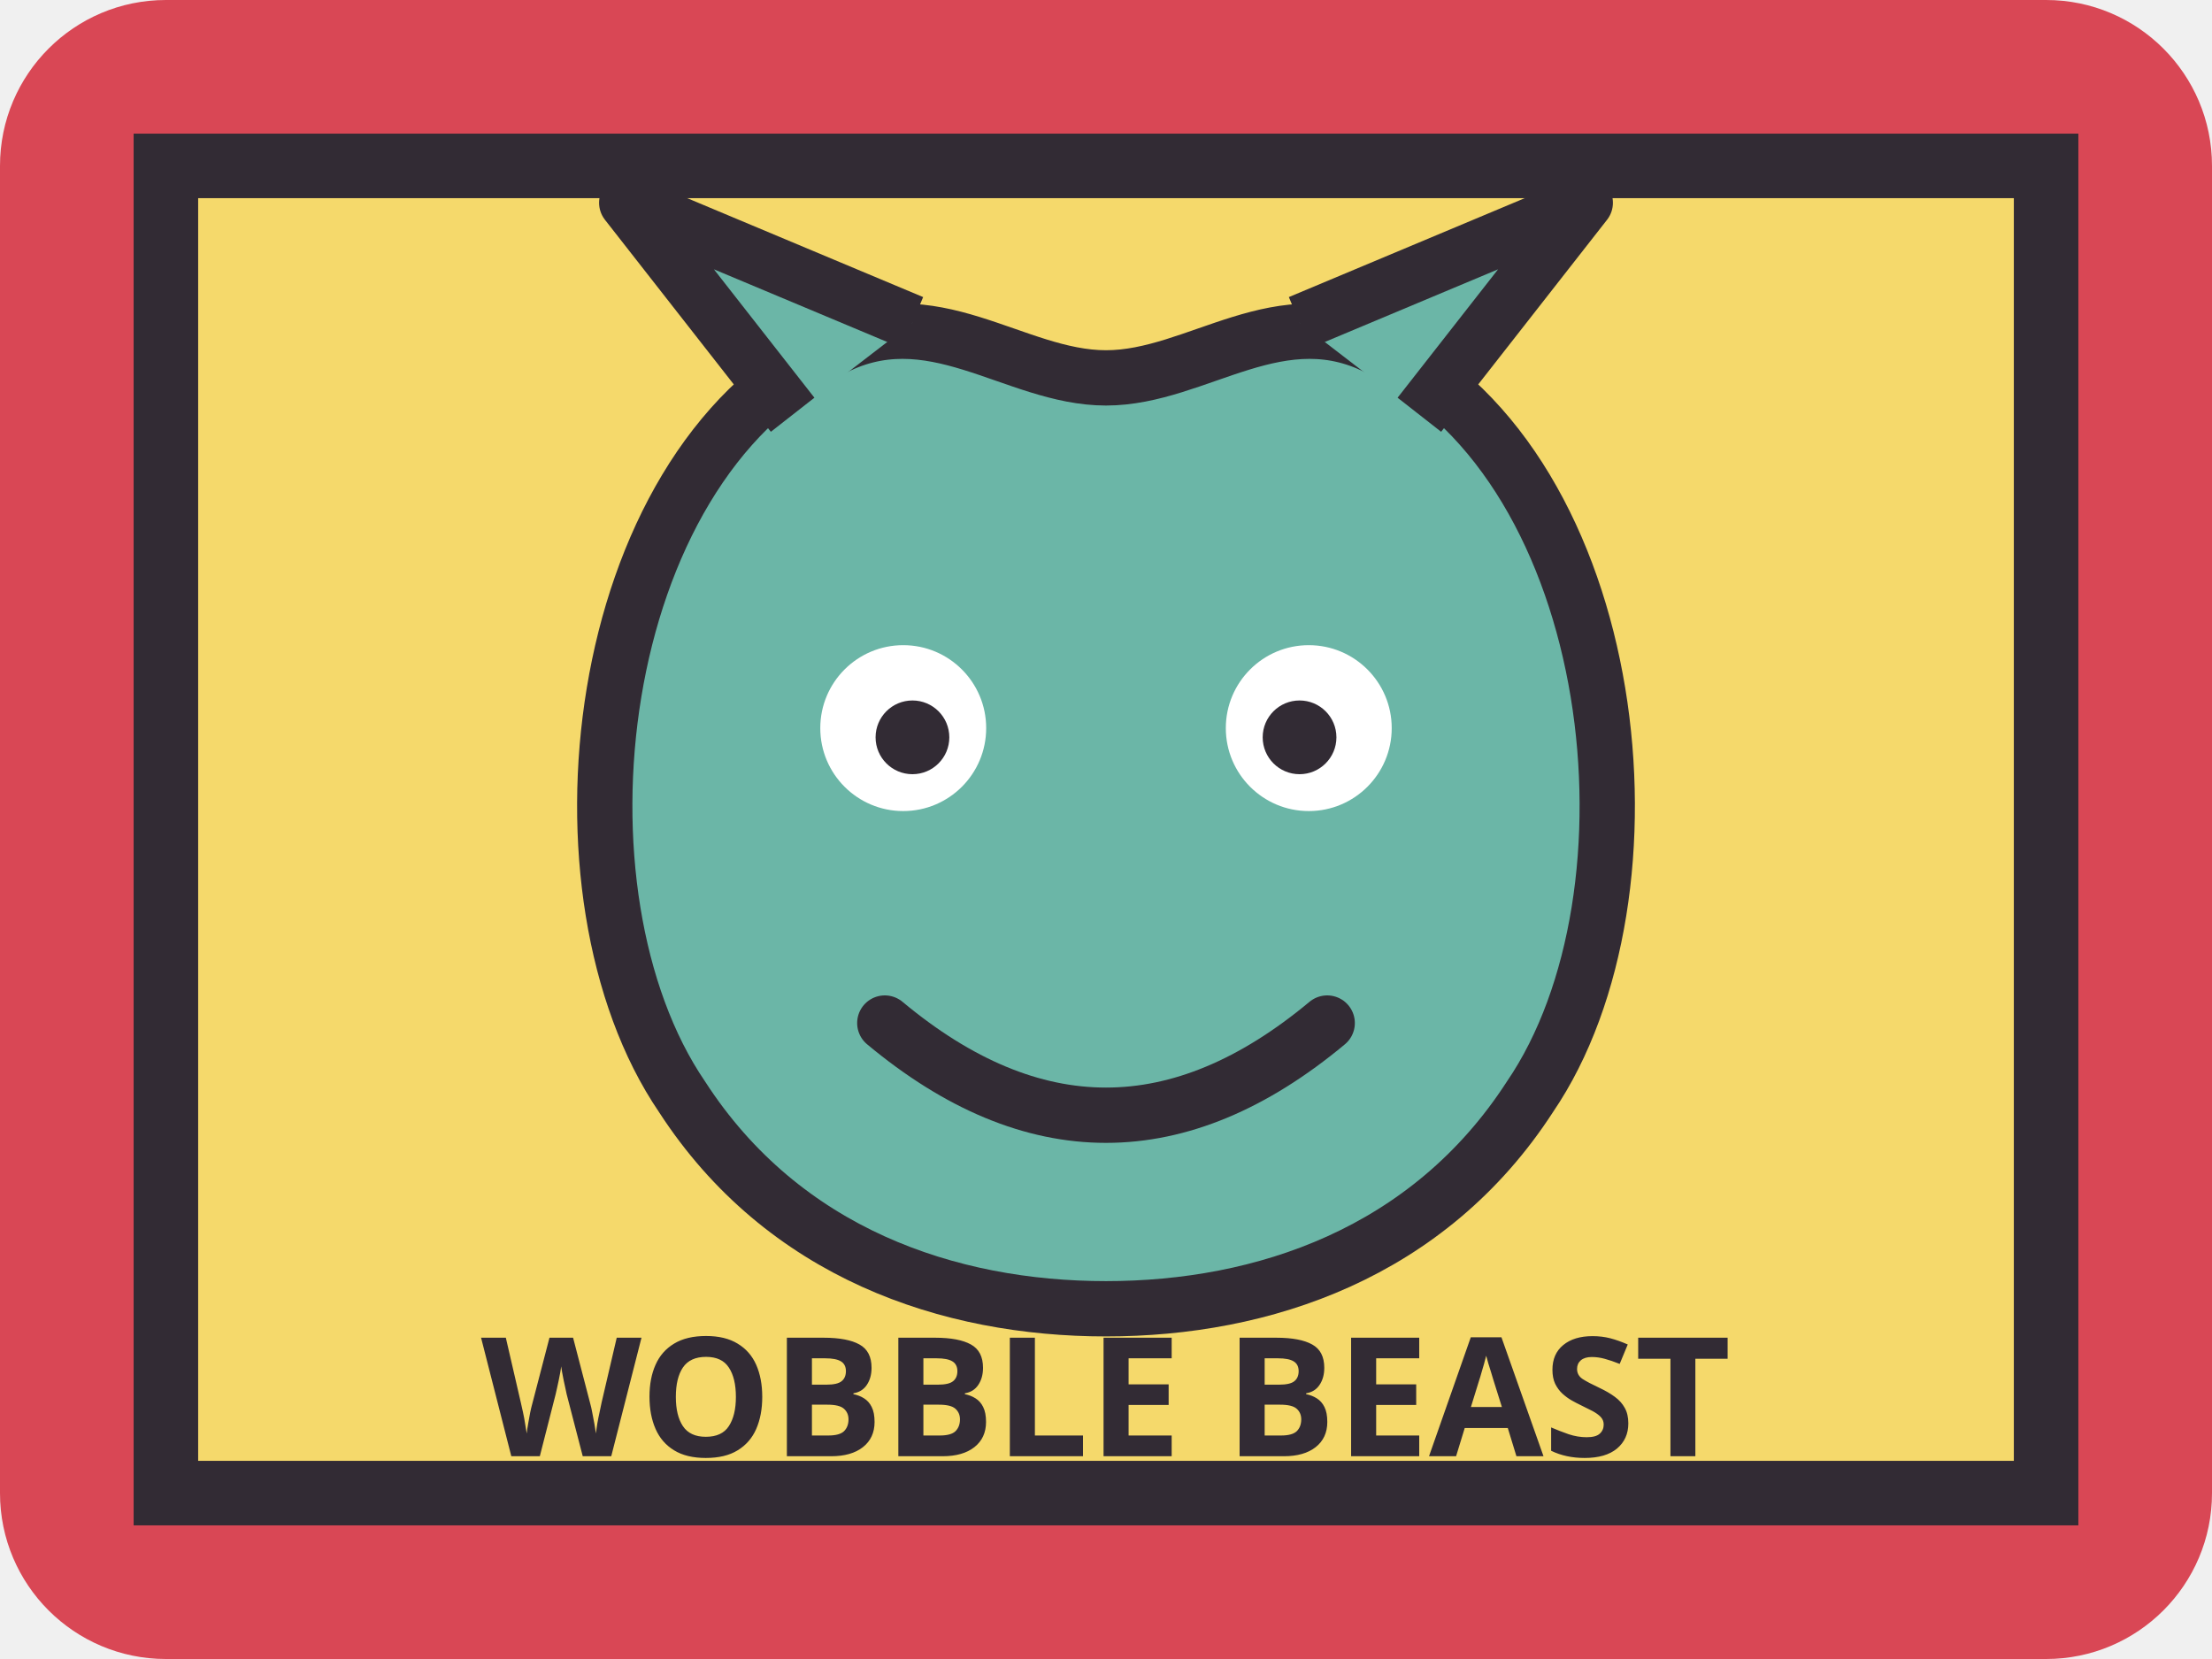
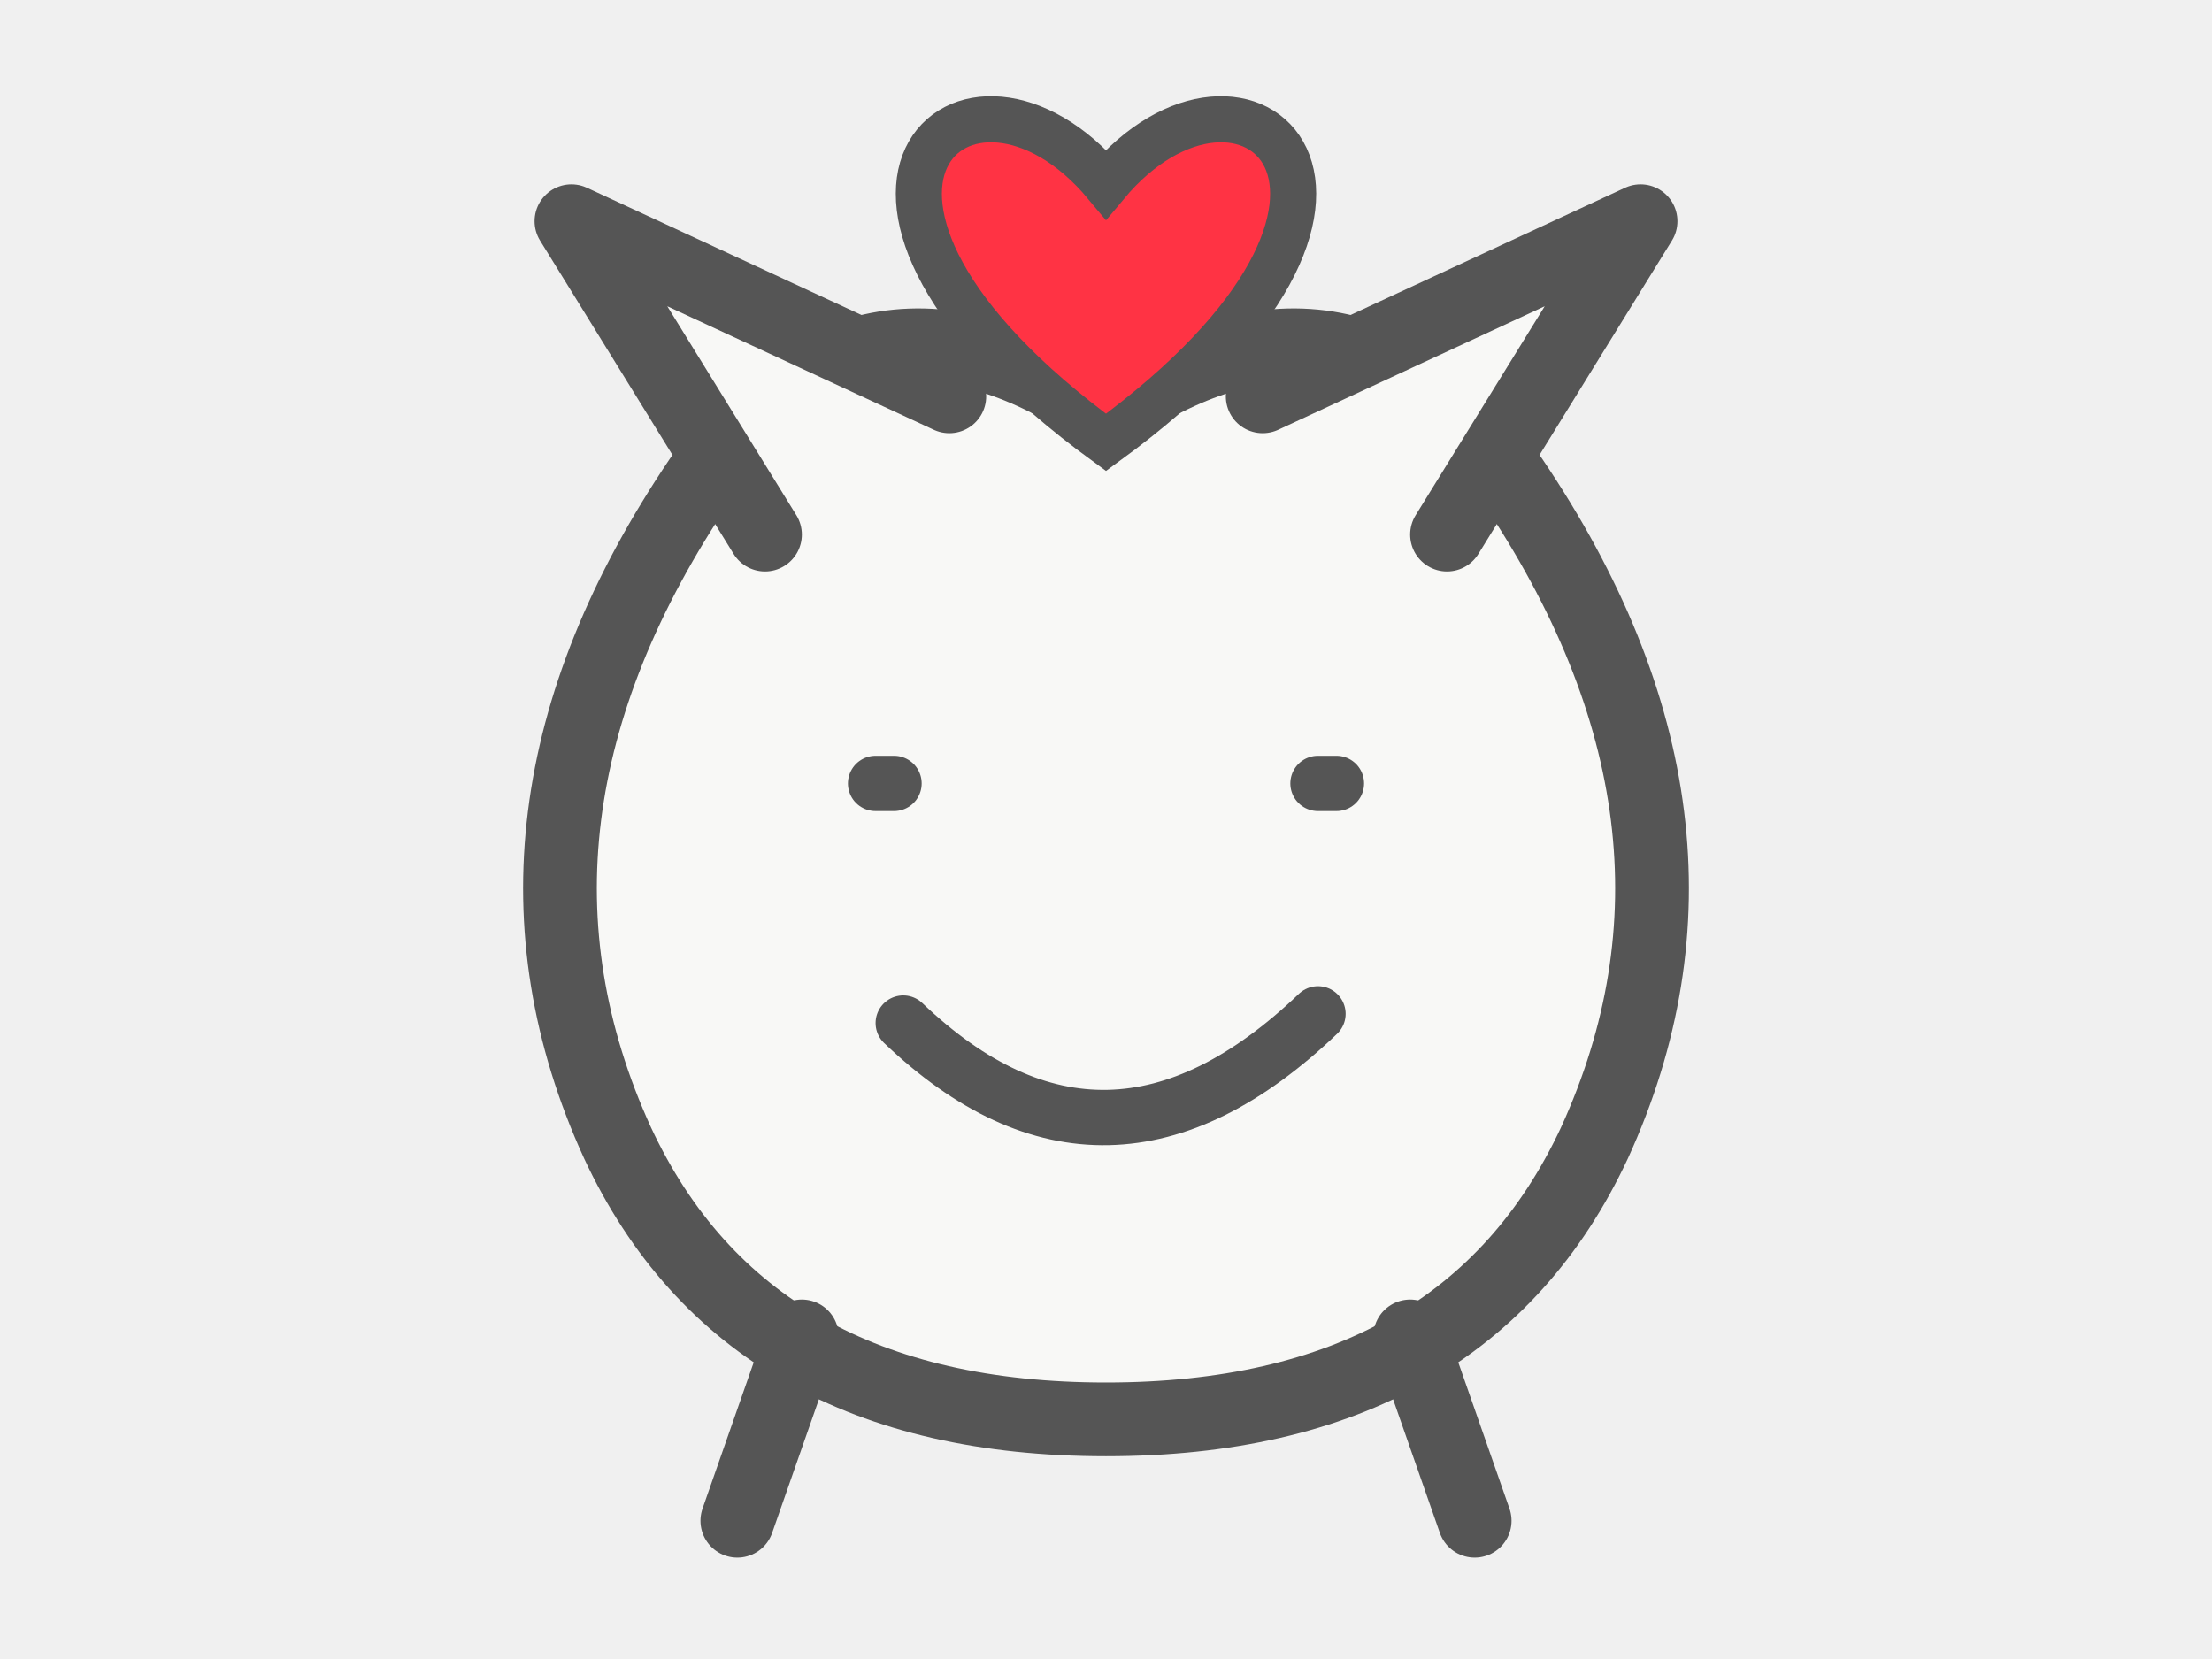
<svg xmlns="http://www.w3.org/2000/svg" width="240" height="180" viewBox="0 0 240 180">
-   <rect width="240" height="180" rx="18" fill="#d94755" />
-   <path d="M18 18h204v144H18z" fill="#f5d96b" stroke="#322b34" stroke-width="7" />
-   <path d="M74 119c-15-22-10-68 16-81 11-6 20 3 30 3s19-9 30-3c26 13 31 59 16 81-11 17-29 23-46 23s-35-6-46-23z" fill="#6bb6a7" stroke="#322b34" stroke-width="6" />
-   <path d="M86 45L68 22l31 13M154 45l18-23-31 13" fill="#6bb6a7" stroke="#322b34" stroke-width="6" stroke-linejoin="round" />
-   <circle cx="98" cy="79" r="9" fill="#fff" />
-   <circle cx="142" cy="79" r="9" fill="#fff" />
-   <circle cx="99" cy="80" r="4" fill="#322b34" />
-   <circle cx="141" cy="80" r="4" fill="#322b34" />
-   <path d="M96 111q24 20 48 0" fill="none" stroke="#322b34" stroke-width="6" stroke-linecap="round" />
-   <text x="120" y="158" text-anchor="middle" font-family="sans-serif" font-size="18" font-weight="bold" fill="#322b34">WOBBLE BEAST</text>
+   <g stroke="#555" stroke-width="8" stroke-linecap="round" stroke-linejoin="round">
+     <path d="M67 124Q51 89 76 52Q94 27 120 45Q146 27 164 52Q189 89 173 124Q159 154 120 154Q81 154 67 124Z" fill="#f8f8f6" />
+     <path d="M83 58L62 24L103 43M157 58L178 24L137 43" fill="#f8f8f6" />
+     <path d="M87 145L80 165M153 145L160 165" fill="none" />
+     <path d="M95 85h2M143 85h2M98 111Q120 132 143 110" fill="none" stroke-width="6" />
+   </g>
+   <path d="M120 20C105 2 83 21 120 48C157 21 135 2 120 20Z" fill="#ff3344" stroke="#555" stroke-width="5" />
</svg>
